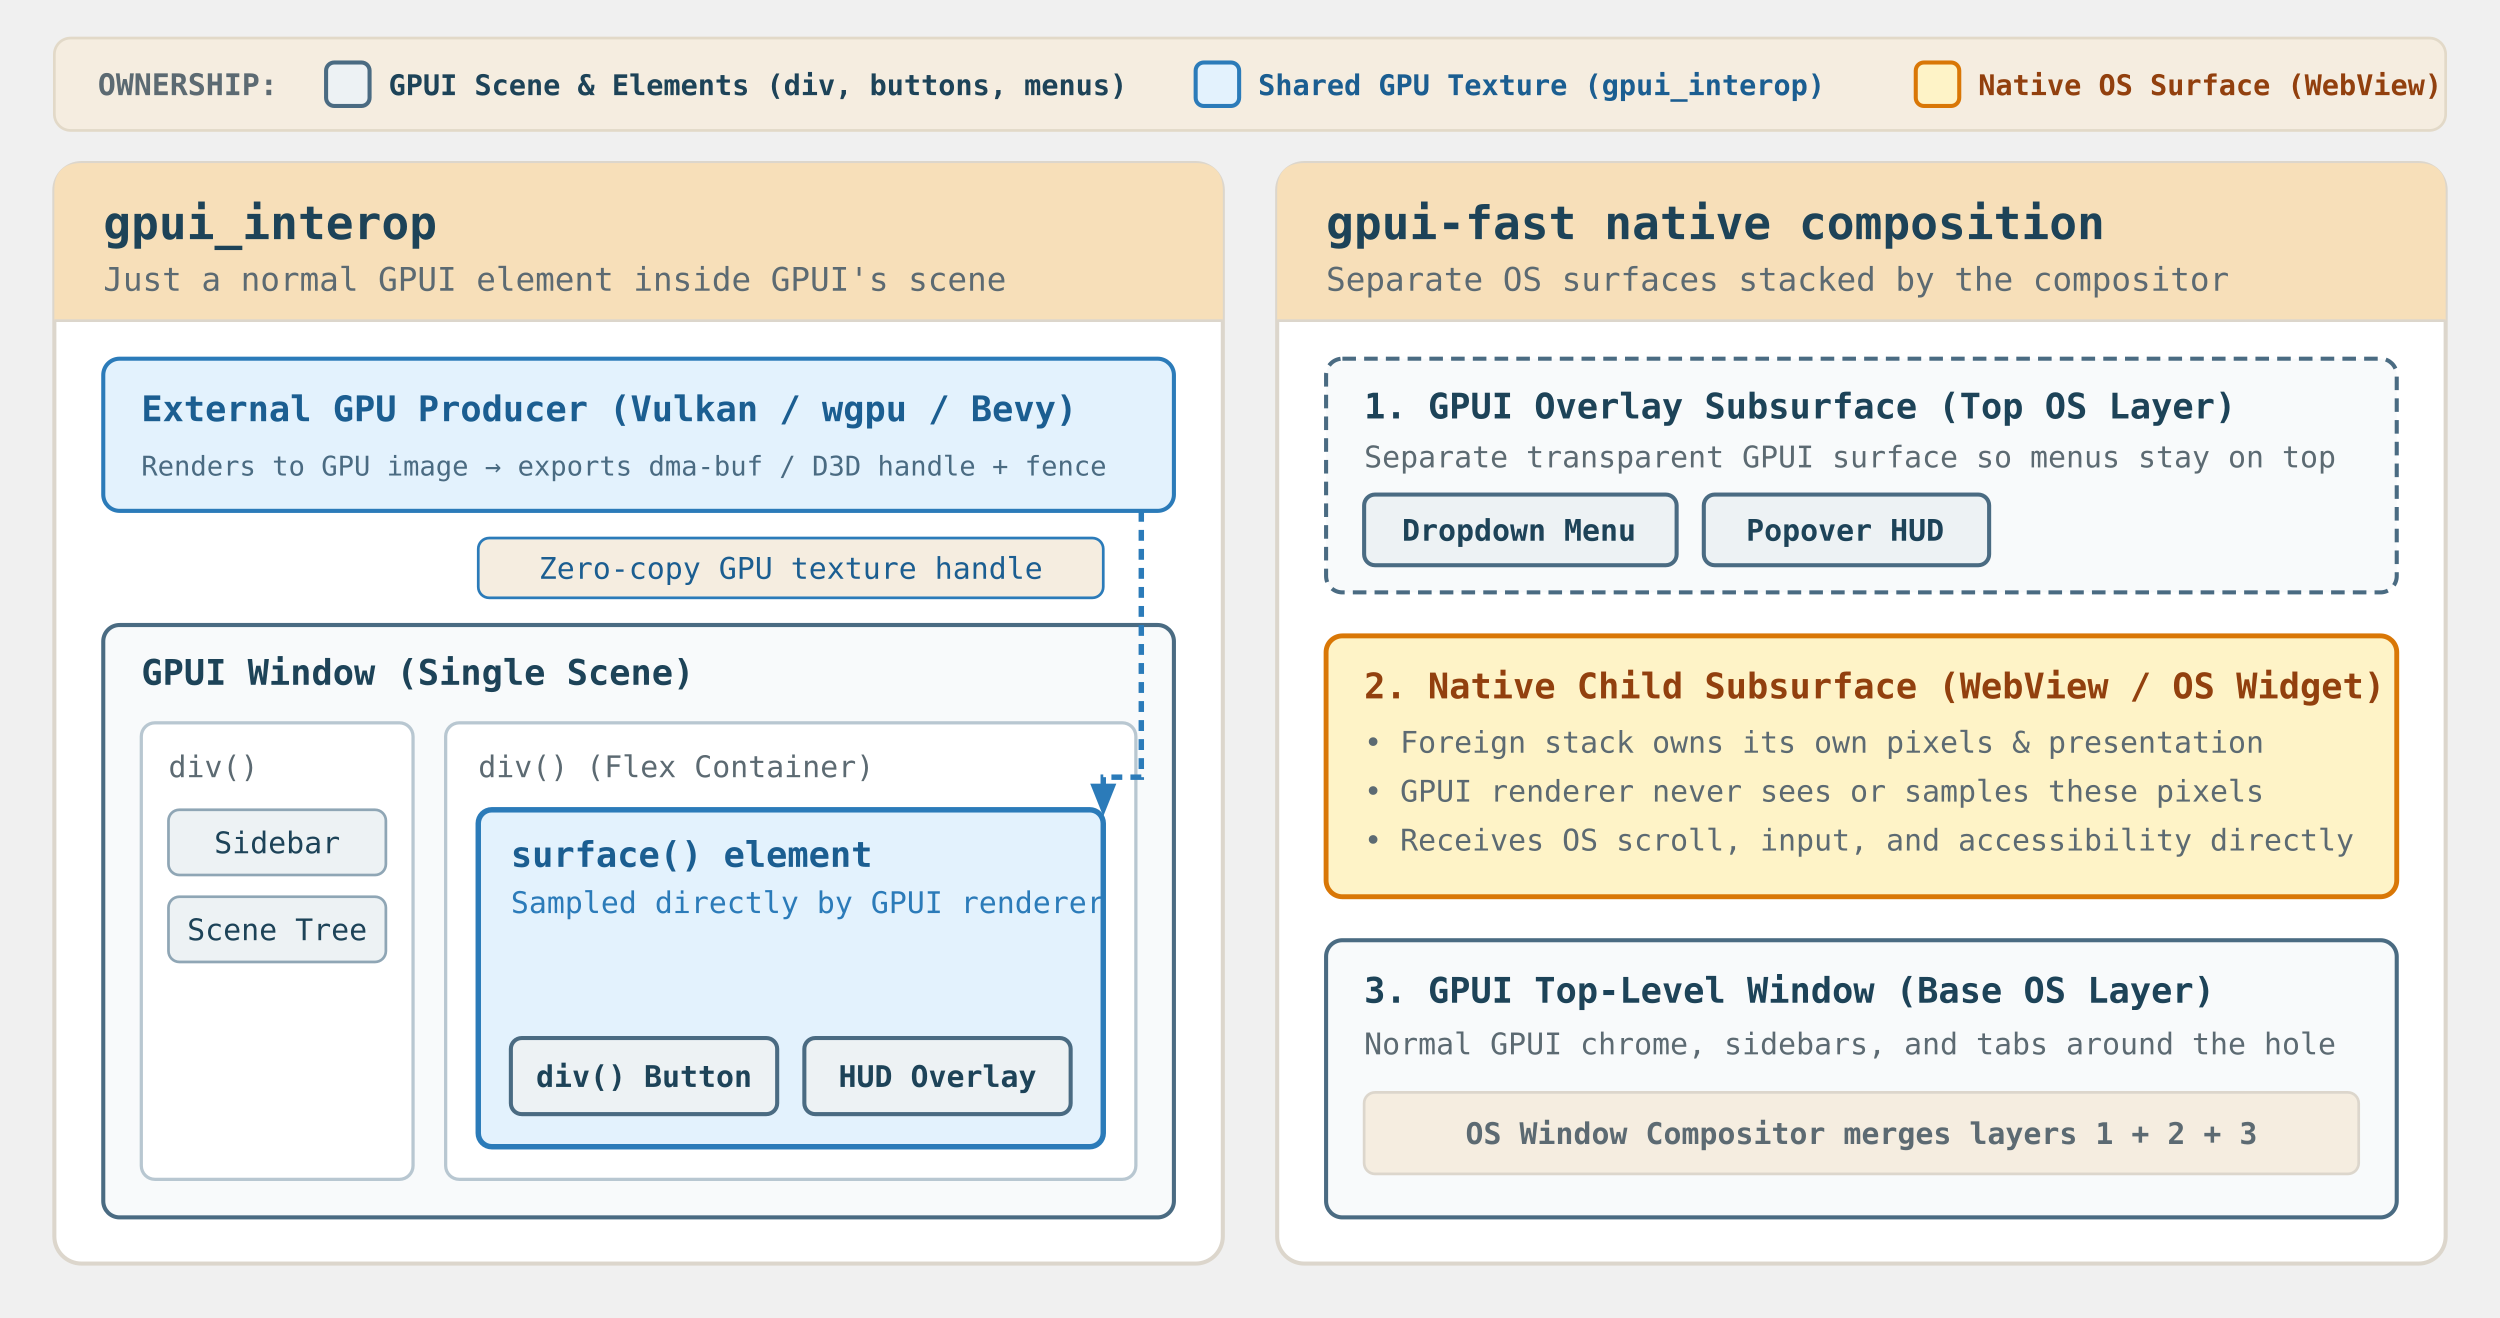
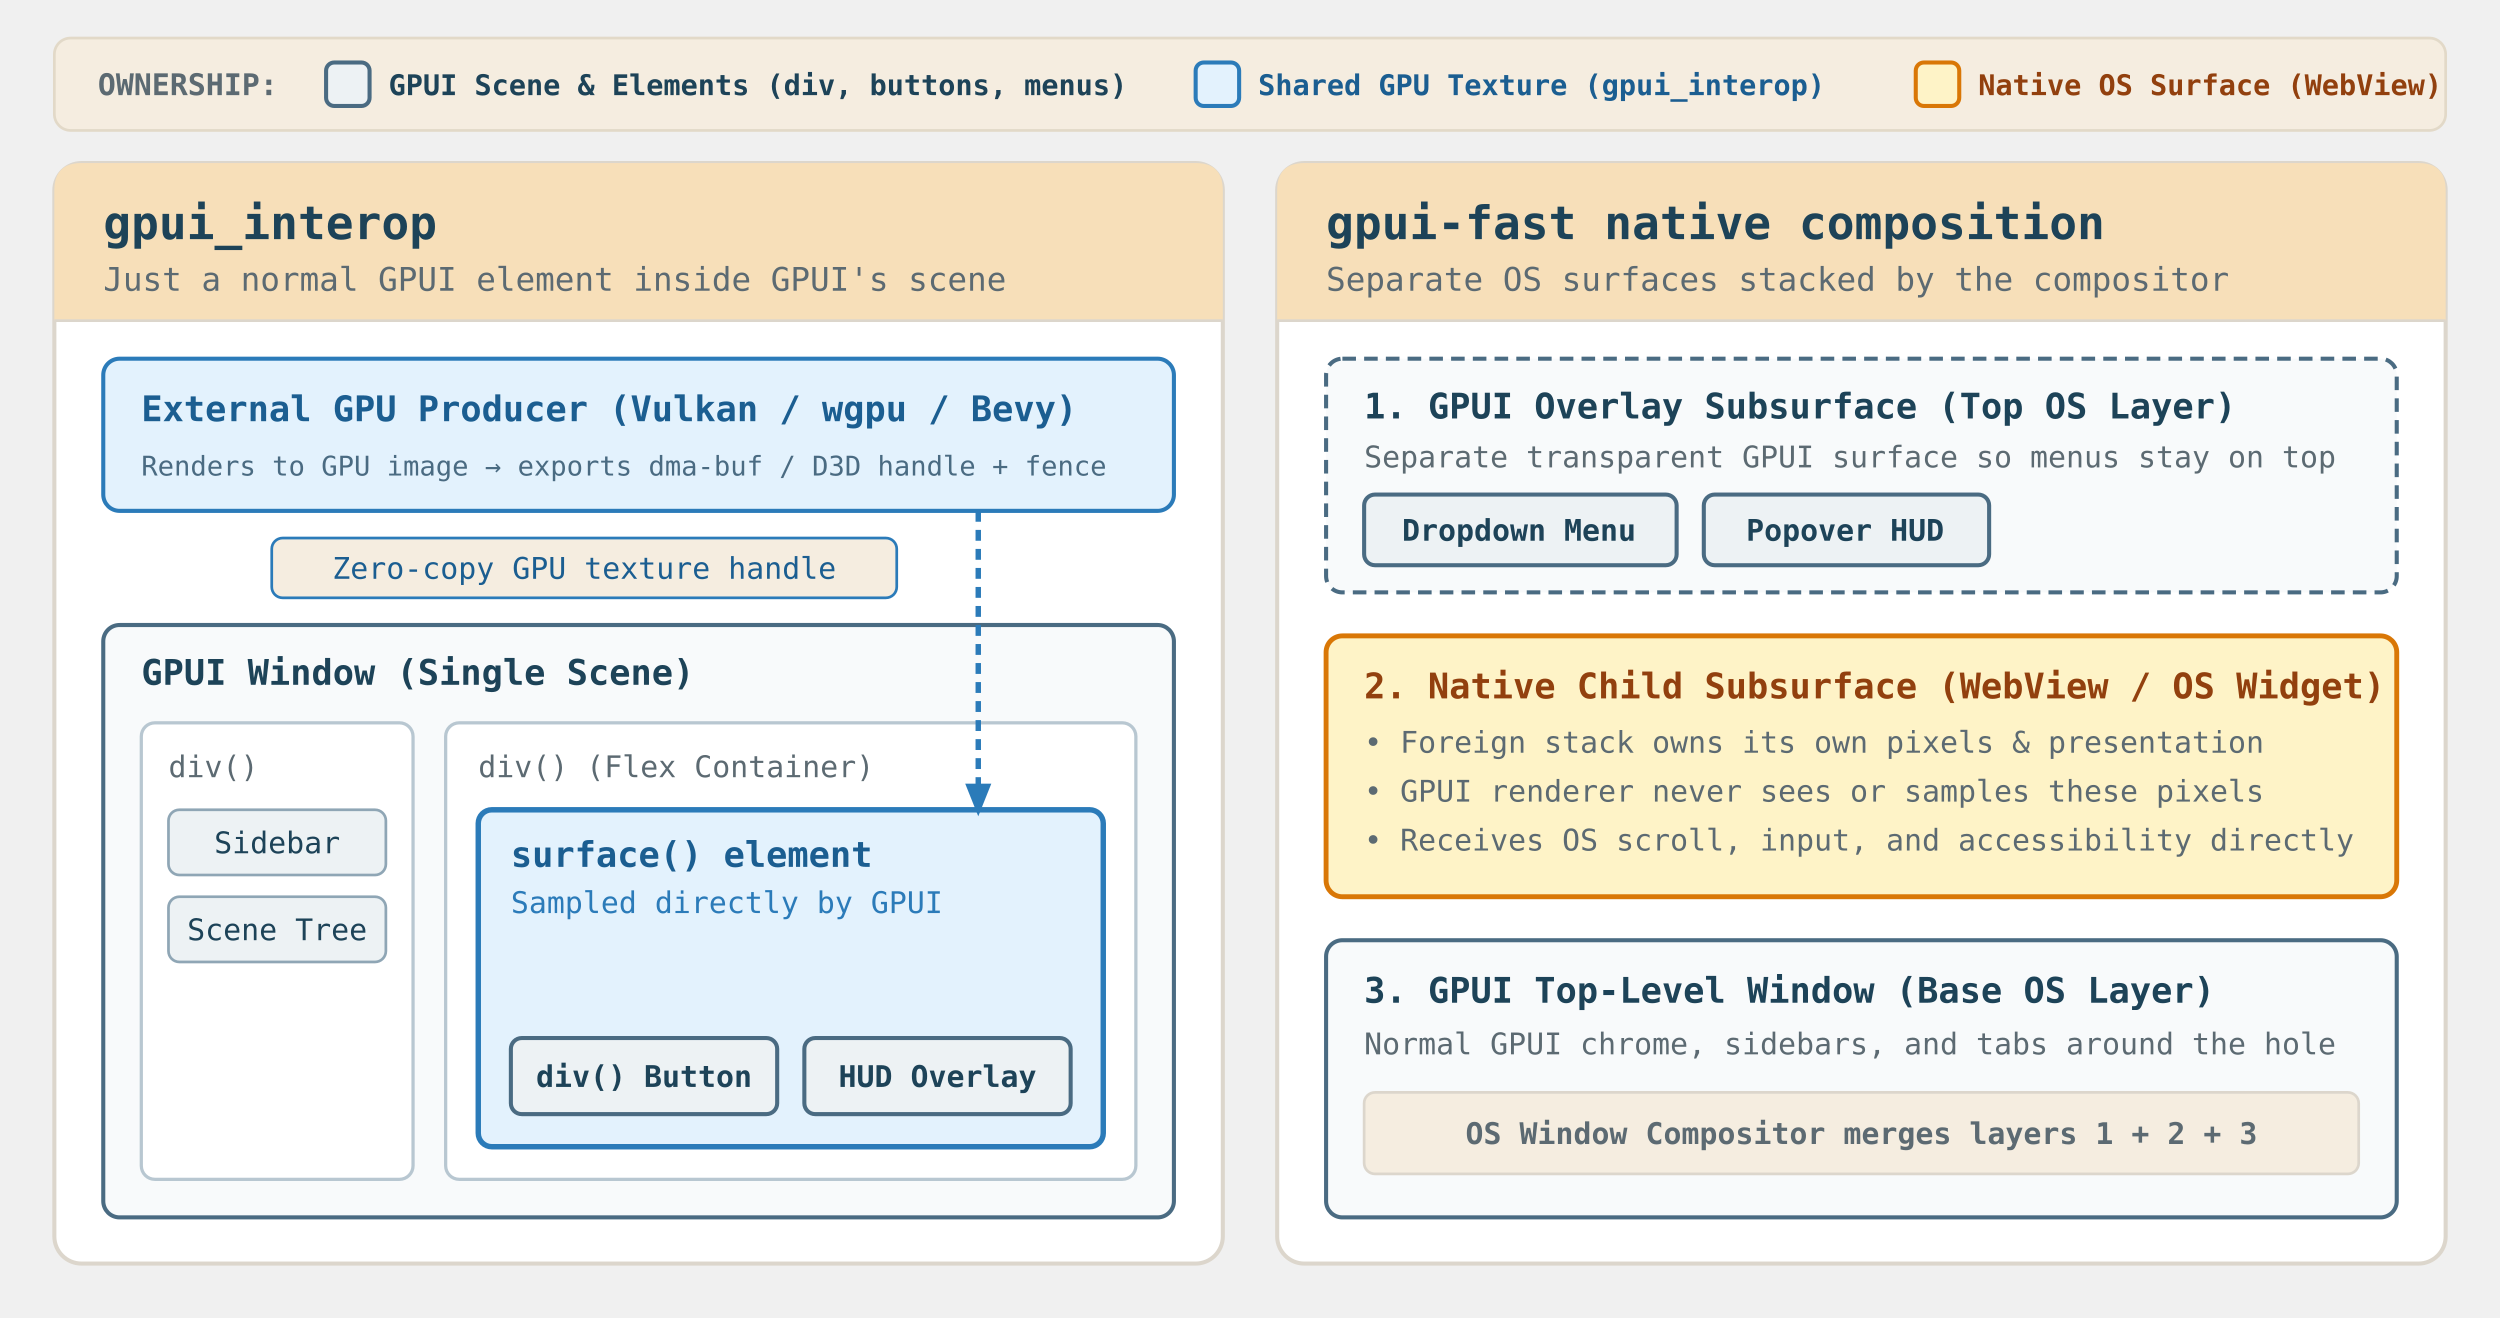
<svg xmlns="http://www.w3.org/2000/svg" viewBox="0 0 920 485" width="920" height="485" role="img" aria-labelledby="interop-diagram-title interop-diagram-desc" style="display:block; background:#fdf8f0; font-family: &quot;JetBrains Mono&quot;, ui-monospace, SFMono-Regular, Menlo, Monaco, Consolas, monospace;">
  <defs>
    <marker id="arrow-blue" viewBox="0 0 10 10" refX="8" refY="5" markerWidth="6" markerHeight="6" orient="auto-start-reverse">
      <path d="M 0 1 L 10 5 L 0 9 z" fill="#2b7bb9" />
    </marker>
  </defs>
  <rect x="20" y="14" width="880" height="34" rx="6" fill="#f5ede0" stroke="#e2d9c8" stroke-width="1" />
  <text x="36" y="35" fill="#5c6a72" font-size="11" font-weight="bold">OWNERSHIP:</text>
  <rect x="120" y="23" width="16" height="16" rx="3" fill="#edf2f4" stroke="#4a6b82" stroke-width="1.5" />
  <text x="143" y="35" fill="#1d4358" font-size="10.5" font-weight="bold">GPUI Scene &amp; Elements (div, buttons, menus)</text>
  <rect x="440" y="23" width="16" height="16" rx="3" fill="#e3f2fd" stroke="#2b7bb9" stroke-width="1.5" />
  <text x="463" y="35" fill="#1b5e91" font-size="10.5" font-weight="bold">Shared GPU Texture (gpui_interop)</text>
  <rect x="705" y="23" width="16" height="16" rx="3" fill="#fef3c7" stroke="#d97706" stroke-width="1.5" />
  <text x="728" y="35" fill="#92400e" font-size="10.5" font-weight="bold">Native OS Surface (WebView)</text>
  <rect x="20" y="60" width="430" height="405" rx="10" fill="#ffffff" stroke="#dcd6cc" stroke-width="1.5" />
  <path d="M 20 70 Q 20 60 30 60 L 440 60 Q 450 60 450 70 L 450 118 L 20 118 Z" fill="#f7dfb9" />
  <line x1="20" y1="118" x2="450" y2="118" stroke="#dcd6cc" stroke-width="1" />
  <text x="38" y="88" fill="#1d4358" font-size="17" font-weight="bold">gpui_interop</text>
  <text x="38" y="107" fill="#5c6a72" font-size="12">Just a normal GPUI element inside GPUI's scene</text>
  <rect x="38" y="132" width="394" height="56" rx="6" fill="#e3f2fd" stroke="#2b7bb9" stroke-width="1.5" />
  <text x="52" y="155" fill="#1b5e91" font-size="13" font-weight="bold">External GPU Producer (Vulkan / wgpu / Bevy)</text>
  <text x="52" y="175" fill="#4a6b82" font-size="10">Renders to GPU image → exports dma-buf / D3D handle + fence</text>
  <rect x="38" y="230" width="394" height="218" rx="6" fill="#f8fafb" stroke="#4a6b82" stroke-width="1.5" />
  <text x="52" y="252" fill="#1d4358" font-size="13" font-weight="bold">GPUI Window (Single Scene)</text>
  <rect x="52" y="266" width="100" height="168" rx="5" fill="#ffffff" stroke="#b8c7d1" stroke-width="1.2" />
  <text x="62" y="286" fill="#5c6a72" font-size="11">div()</text>
  <rect x="62" y="298" width="80" height="24" rx="4" fill="#edf2f4" stroke="#8fa6b5" stroke-width="1" />
  <text x="102" y="314" fill="#1d4358" font-size="11" text-anchor="middle">Sidebar</text>
  <rect x="62" y="330" width="80" height="24" rx="4" fill="#edf2f4" stroke="#8fa6b5" stroke-width="1" />
  <text x="102" y="346" fill="#1d4358" font-size="11" text-anchor="middle">Scene Tree</text>
  <rect x="164" y="266" width="254" height="168" rx="5" fill="#ffffff" stroke="#b8c7d1" stroke-width="1.2" />
  <text x="176" y="286" fill="#5c6a72" font-size="11">div() (Flex Container)</text>
  <rect x="176" y="298" width="230" height="124" rx="5" fill="#e3f2fd" stroke="#2b7bb9" stroke-width="2" />
  <text x="188" y="319" fill="#1b5e91" font-size="13" font-weight="bold">surface() element</text>
-   <text x="188" y="336" fill="#2b7bb9" font-size="11">Sampled directly by GPUI renderer</text>
+   <text x="188" y="336" fill="#2b7bb9" font-size="11">Sampled directly by GPUI</text>
  <rect x="188" y="382" width="98" height="28" rx="4" fill="#edf2f4" stroke="#4a6b82" stroke-width="1.5" />
  <text x="237" y="400" fill="#1d4358" font-size="11" font-weight="bold" text-anchor="middle">div() Button</text>
  <rect x="296" y="382" width="98" height="28" rx="4" fill="#edf2f4" stroke="#4a6b82" stroke-width="1.5" />
  <text x="345" y="400" fill="#1d4358" font-size="11" font-weight="bold" text-anchor="middle">HUD Overlay</text>
-   <path d="M 420 188 V 286 H 406 V 298" fill="none" stroke="#2b7bb9" stroke-width="2" stroke-dasharray="4 3" marker-end="url(#arrow-blue)" />
-   <rect x="176" y="198" width="230" height="22" rx="4" fill="#f5ede0" stroke="#2b7bb9" stroke-width="1" />
-   <text x="291" y="213" fill="#1b5e91" font-size="11" text-anchor="middle">Zero-copy GPU texture handle</text>
+   <line x1="360" y1="188" x2="360" y2="298" stroke="#2b7bb9" stroke-width="2" stroke-dasharray="4 3" marker-end="url(#arrow-blue)" />
+   <rect x="100" y="198" width="230" height="22" rx="4" fill="#f5ede0" stroke="#2b7bb9" stroke-width="1" />
+   <text x="215" y="213" fill="#1b5e91" font-size="11" text-anchor="middle">Zero-copy GPU texture handle</text>
  <rect x="470" y="60" width="430" height="405" rx="10" fill="#ffffff" stroke="#dcd6cc" stroke-width="1.5" />
  <path d="M 470 70 Q 470 60 480 60 L 890 60 Q 900 60 900 70 L 900 118 L 470 118 Z" fill="#f7dfb9" />
  <line x1="470" y1="118" x2="900" y2="118" stroke="#dcd6cc" stroke-width="1" />
  <text x="488" y="88" fill="#1d4358" font-size="17" font-weight="bold">gpui-fast native composition</text>
  <text x="488" y="107" fill="#5c6a72" font-size="12">Separate OS surfaces stacked by the compositor</text>
  <rect x="488" y="132" width="394" height="86" rx="6" fill="#f8fafb" stroke="#4a6b82" stroke-width="1.5" stroke-dasharray="5 3" />
  <text x="502" y="154" fill="#1d4358" font-size="13" font-weight="bold">1. GPUI Overlay Subsurface (Top OS Layer)</text>
  <text x="502" y="172" fill="#5c6a72" font-size="11">Separate transparent GPUI surface so menus stay on top</text>
  <rect x="502" y="182" width="115" height="26" rx="4" fill="#edf2f4" stroke="#4a6b82" stroke-width="1.5" />
  <text x="559" y="199" fill="#1d4358" font-size="11" font-weight="bold" text-anchor="middle">Dropdown Menu</text>
  <rect x="627" y="182" width="105" height="26" rx="4" fill="#edf2f4" stroke="#4a6b82" stroke-width="1.5" />
  <text x="679" y="199" fill="#1d4358" font-size="11" font-weight="bold" text-anchor="middle">Popover HUD</text>
  <rect x="488" y="234" width="394" height="96" rx="6" fill="#fef3c7" stroke="#d97706" stroke-width="1.8" />
  <text x="502" y="257" fill="#92400e" font-size="13" font-weight="bold">2. Native Child Subsurface (WebView / OS Widget)</text>
  <text x="502" y="277" fill="#5c6a72" font-size="11">• Foreign stack owns its own pixels &amp; presentation</text>
  <text x="502" y="295" fill="#5c6a72" font-size="11">• GPUI renderer never sees or samples these pixels</text>
  <text x="502" y="313" fill="#5c6a72" font-size="11">• Receives OS scroll, input, and accessibility directly</text>
  <rect x="488" y="346" width="394" height="102" rx="6" fill="#f8fafb" stroke="#4a6b82" stroke-width="1.5" />
  <text x="502" y="369" fill="#1d4358" font-size="13" font-weight="bold">3. GPUI Top-Level Window (Base OS Layer)</text>
  <text x="502" y="388" fill="#5c6a72" font-size="11">Normal GPUI chrome, sidebars, and tabs around the hole</text>
  <rect x="502" y="402" width="366" height="30" rx="4" fill="#f5ede0" stroke="#dcd6cc" stroke-width="1" />
  <text x="685" y="421" fill="#5c6a72" font-size="11" font-weight="bold" text-anchor="middle">OS Window Compositor merges layers 1 + 2 + 3</text>
</svg>
